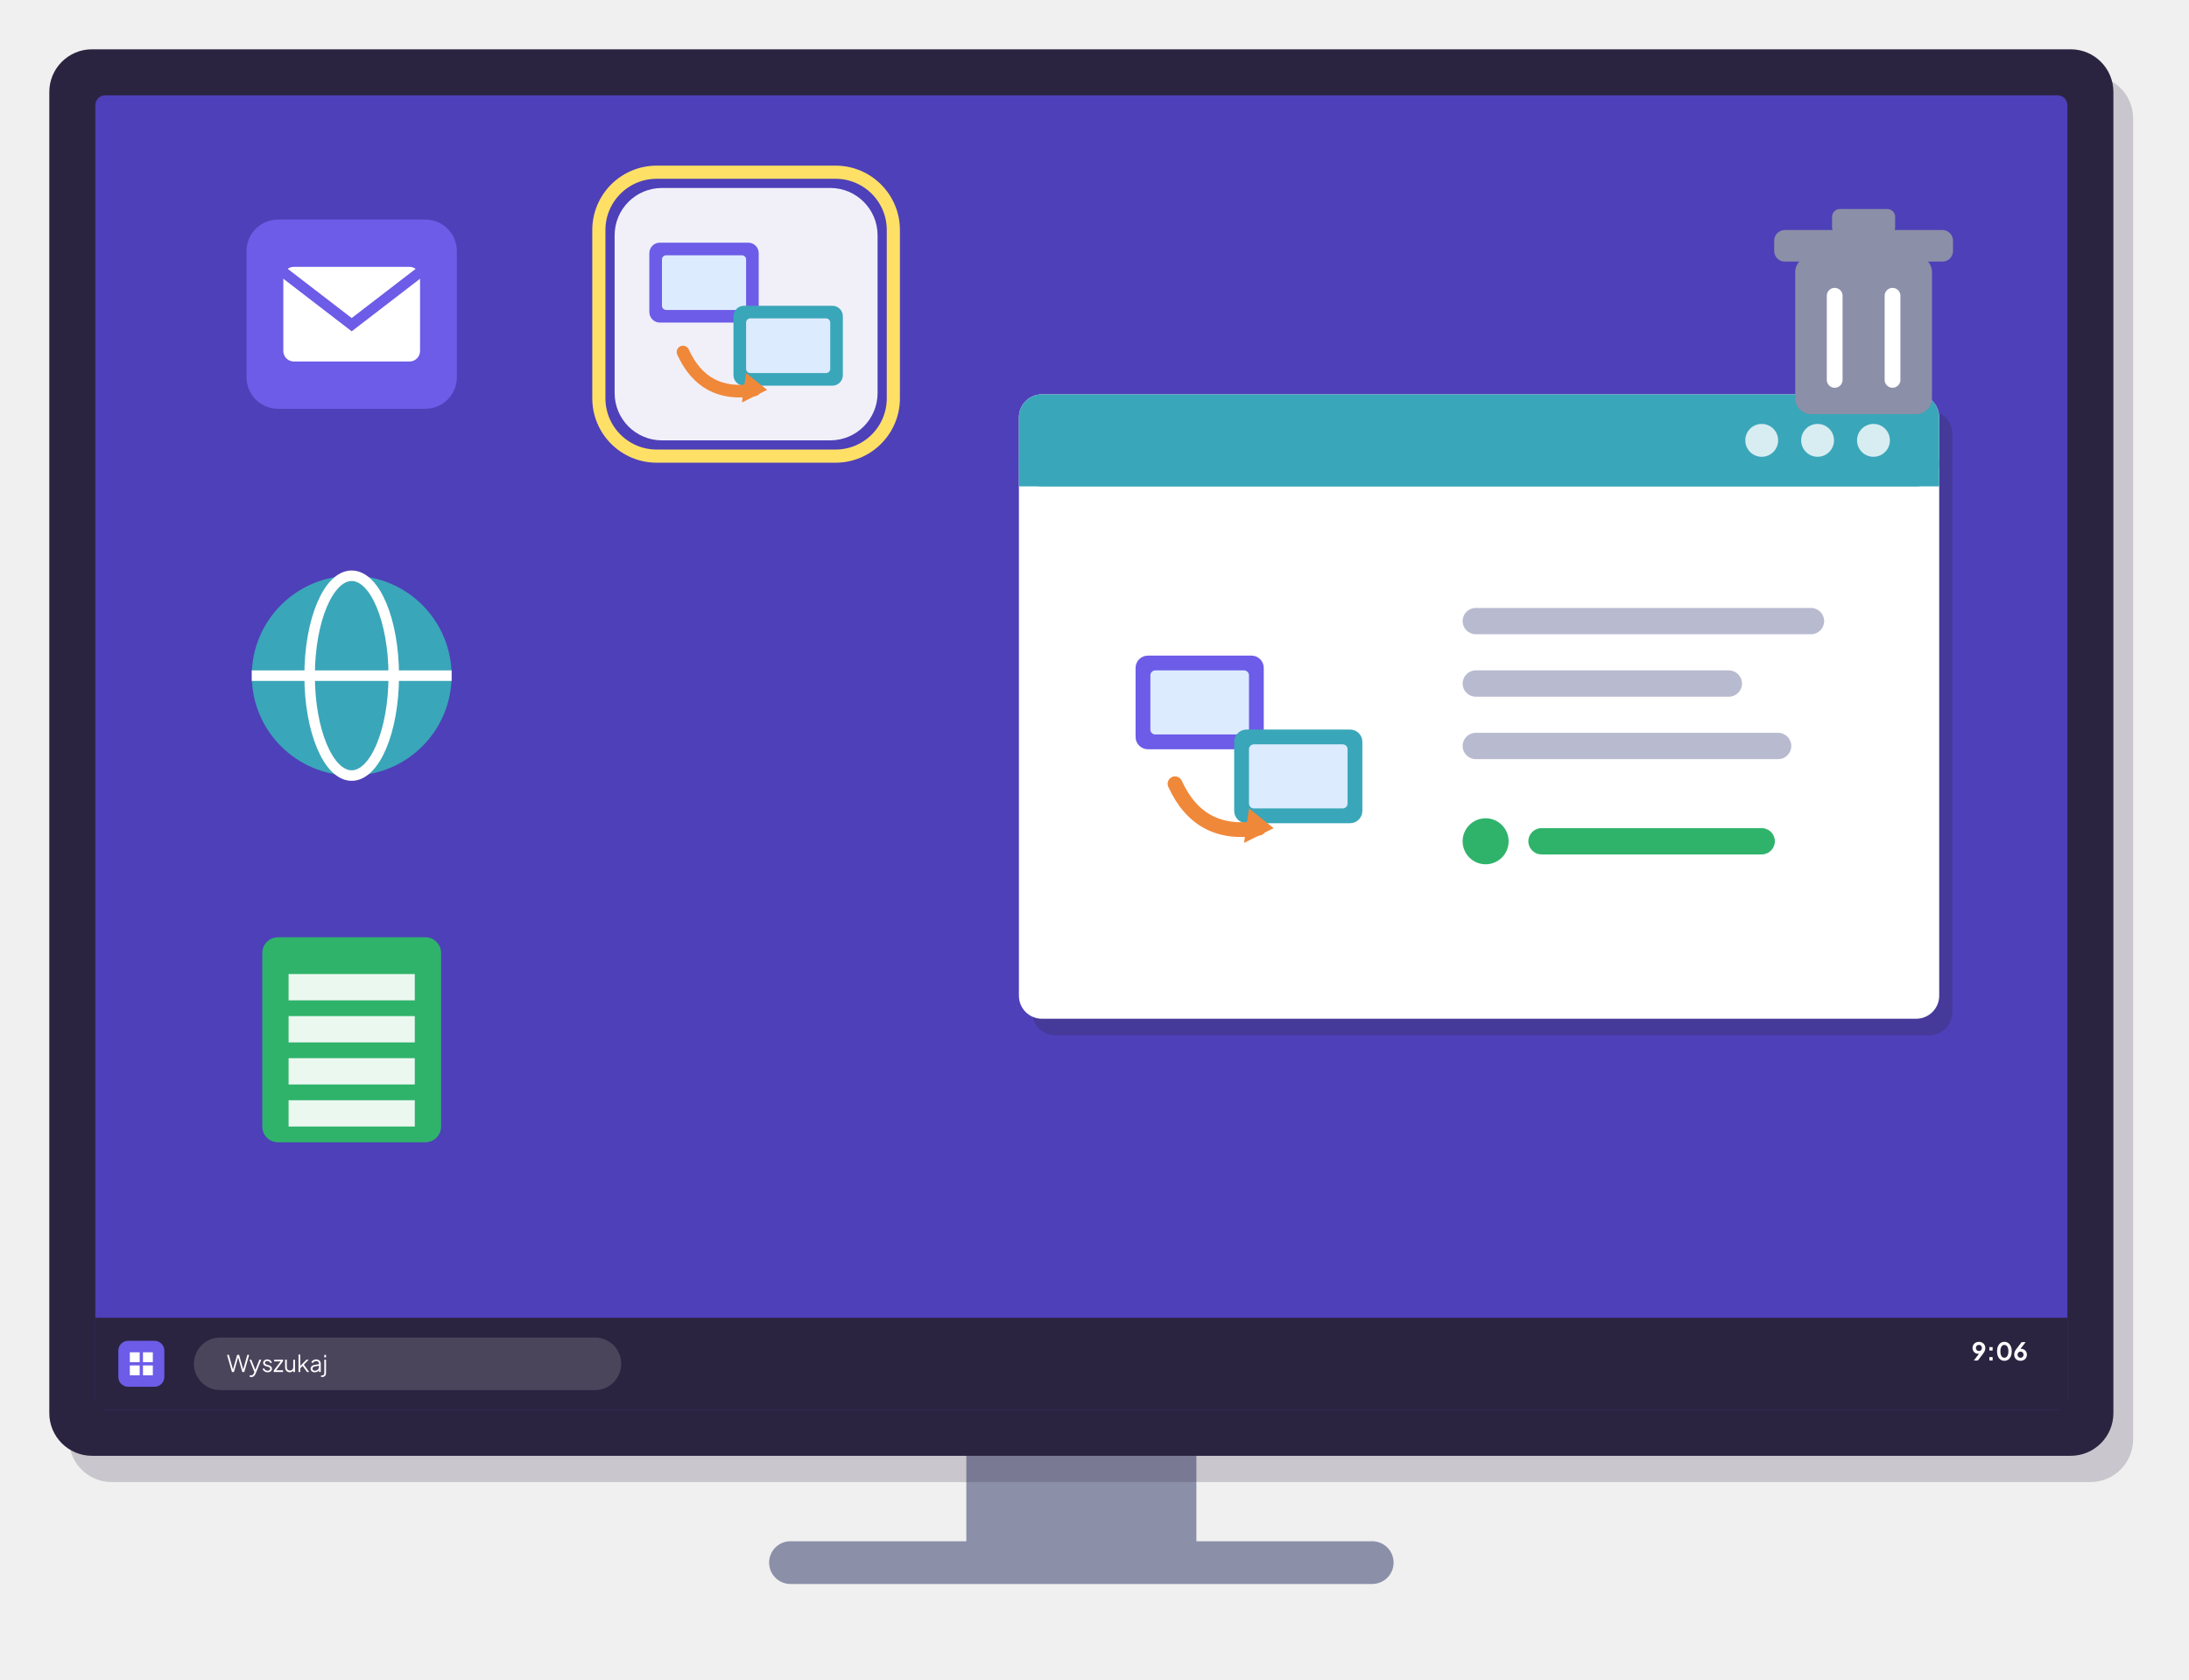
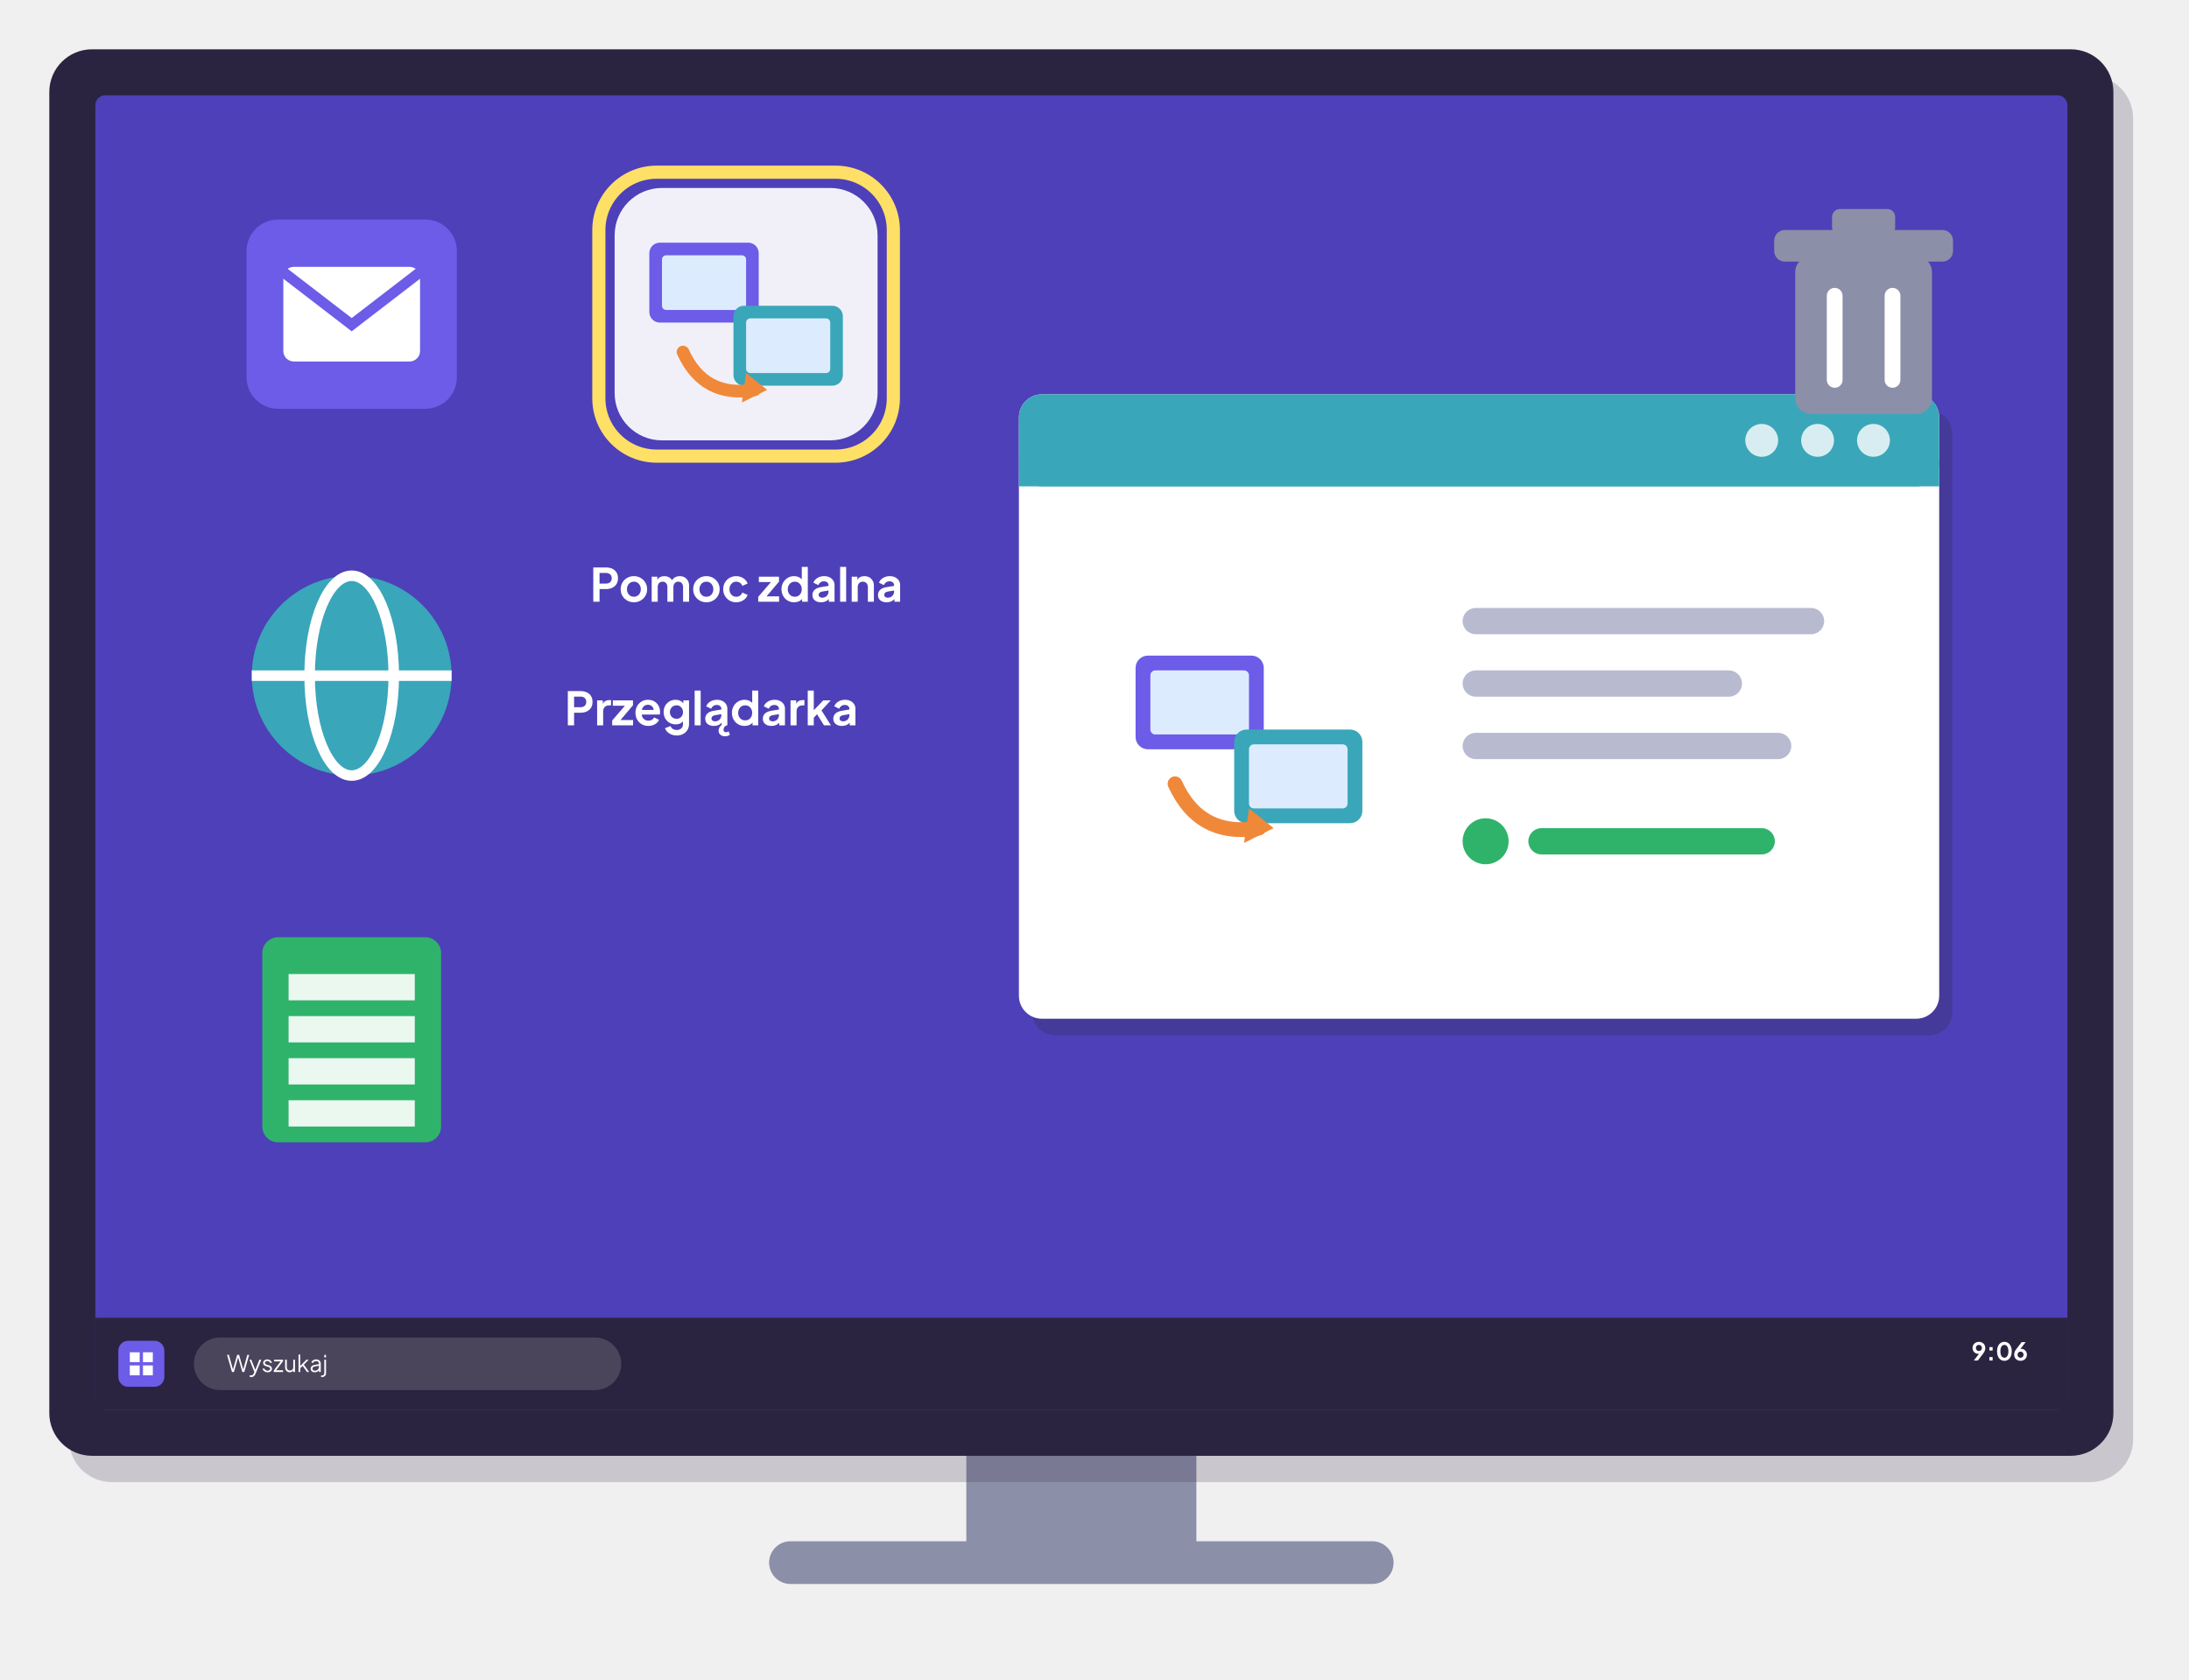
<svg xmlns="http://www.w3.org/2000/svg" id="static" viewBox="0 0 1332 1022" width="1332" height="1022">
  <style>
.a-blink{animation:a-blink 1.2s ease-in-out infinite}
.a-blink-slow{animation:a-blink 3s ease-in-out infinite}
.a-glow{animation:a-glow 5s ease-in-out infinite}
.a-pulse{animation:a-pulse 2.2s ease-in-out infinite}
.a-steam{animation:a-steam 2.8s ease-in-out infinite;transform-box:fill-box;transform-origin:center bottom}
.a-sway{animation:a-sway 6s ease-in-out infinite;transform-box:fill-box;transform-origin:center bottom}
.a-flutter{animation:a-flutter 4.5s ease-in-out infinite;transform-box:fill-box;transform-origin:center top}
.a-bounce{animation:a-bounce 2.6s ease-in-out infinite;transform-box:fill-box;transform-origin:center}
.a-ring{animation:a-ring 1.2s ease-in-out infinite;transform-box:fill-box;transform-origin:center}
.a-wave{animation:a-wave 1.2s ease-out infinite}
.a-grow{animation:a-grow .9s ease-in-out infinite;transform-box:fill-box;transform-origin:center}
.a-shimmer{animation:a-shimmer 3.5s ease-in-out infinite}
.d1{animation-delay:.35s}.d2{animation-delay:.7s}
@keyframes a-blink{0%,100%{opacity:1}50%{opacity:.2}}
@keyframes a-glow{0%,100%{opacity:1}50%{opacity:.65}}
@keyframes a-pulse{0%,100%{opacity:1}50%{opacity:.45}}
@keyframes a-steam{0%{opacity:0;transform:translateY(6px)}40%{opacity:.9}100%{opacity:0;transform:translateY(-10px)}}
@keyframes a-sway{0%,100%{transform:rotate(0)}50%{transform:rotate(1.6deg)}}
@keyframes a-flutter{0%,100%{transform:rotate(0)}50%{transform:rotate(-1.4deg)}}
@keyframes a-bounce{0%,70%,100%{transform:scale(1)}80%{transform:scale(1.18)}90%{transform:scale(.95)}}
@keyframes a-ring{0%,100%{transform:rotate(0)}10%{transform:rotate(-2.5deg)}20%{transform:rotate(2.5deg)}30%{transform:rotate(-2.5deg)}40%{transform:rotate(0)}}
@keyframes a-wave{0%{opacity:0}30%{opacity:1}100%{opacity:0}}
@keyframes a-grow{0%,100%{transform:scale(1)}50%{transform:scale(1.12)}}
@keyframes a-shimmer{0%,100%{opacity:.55}50%{opacity:1}}
@media (prefers-reduced-motion: reduce){*{animation:none!important}}
#static:target *{animation:none!important}
</style>
  <g id="item-ramka-ekranu" transform="translate(30 30) scale(1)">
    <rect x="558" y="850" width="140" height="62" fill="#8C8FA8" />
    <rect x="438" y="908" width="380" height="26" rx="13" fill="#8C8FA8" />
    <rect x="12" y="16" width="1256" height="856" rx="26" fill="#2B2440" opacity="0.2" />
    <rect width="1256" height="856" rx="26" fill="#2B2440" />
    <rect x="28" y="28" width="1200" height="800" rx="6" fill="#4E40B8" />
  </g>
  <g id="item-poczta" transform="translate(118 108) scale(1.6)">
    <rect x="20" y="16" width="80" height="72" rx="12" fill="#6C5CE7" />
    <rect x="34" y="34" width="52" height="36" rx="4" fill="#FFFFFF" />
    <path d="M34 36 l26 20 l26 -20" fill="none" stroke="#6C5CE7" stroke-width="4" />
  </g>
  <g id="item-przegladarka" transform="translate(118 328) scale(1.6)">
    <circle cx="60" cy="52" r="38" fill="#3AA6B9" />
    <ellipse cx="60" cy="52" rx="16" ry="38" fill="none" stroke="#FFFFFF" stroke-width="4" />
    <line x1="22" y1="52" x2="98" y2="52" stroke="#FFFFFF" stroke-width="4" />
  </g>
  <g id="item-crm" transform="translate(118 548) scale(1.6)">
    <rect x="26" y="14" width="68" height="78" rx="6" fill="#2FB36B" />
    <rect x="36" y="28" width="48" height="10" fill="#FFFFFF" opacity="0.9" />
    <rect x="36" y="44" width="48" height="10" fill="#FFFFFF" opacity="0.9" />
    <rect x="36" y="60" width="48" height="10" fill="#FFFFFF" opacity="0.9" />
    <rect x="36" y="76" width="48" height="10" fill="#FFFFFF" opacity="0.9" />
  </g>
  <g id="item-narzedzie" transform="translate(358 108) scale(1.6)">
    <rect x="10" y="4" width="100" height="96" rx="18" fill="#FFFFFF" opacity="0.92" />
    <g transform="translate(60 52)">
      <g transform="scale(0.8)">
        <rect x="-46" y="-34" width="52" height="38" rx="5" fill="#6C5CE7" />
        <rect x="-40" y="-28" width="40" height="26" rx="2" fill="#DDEBFF" />
        <rect x="-6" y="-4" width="52" height="38" rx="5" fill="#3AA6B9" />
        <rect x="0" y="2" width="40" height="26" rx="2" fill="#DDEBFF" />
        <path d="M-30 18 q10 22 34 18" fill="none" stroke="#F0883A" stroke-width="6" stroke-linecap="round" />
        <path d="M0 28 l10 8 l-12 6 z" fill="#F0883A" />
      </g>
    </g>
    <rect x="4" y="-2" width="112" height="108" rx="22" fill="none" stroke="#FFE066" stroke-width="5" class="a-pulse" />
  </g>
  <g id="item-okno-zdalne" transform="translate(620 240) scale(1)">
    <rect x="8" y="10" width="560" height="380" rx="14" fill="#2B2440" opacity="0.25" />
    <rect width="560" height="380" rx="14" fill="#FFFFFF" />
    <rect width="560" height="56" rx="14" fill="#3AA6B9" />
    <rect y="40" width="560" height="16" fill="#3AA6B9" />
    <circle cx="520" cy="28" r="10" fill="#FFFFFF" opacity="0.8" />
    <circle cx="486" cy="28" r="10" fill="#FFFFFF" opacity="0.8" />
    <circle cx="452" cy="28" r="10" fill="#FFFFFF" opacity="0.8" />
    <g transform="translate(140 210)">
      <g transform="scale(1.5)">
        <rect x="-46" y="-34" width="52" height="38" rx="5" fill="#6C5CE7" />
        <rect x="-40" y="-28" width="40" height="26" rx="2" fill="#DDEBFF" />
        <rect x="-6" y="-4" width="52" height="38" rx="5" fill="#3AA6B9" />
        <rect x="0" y="2" width="40" height="26" rx="2" fill="#DDEBFF" />
        <path d="M-30 18 q10 22 34 18" fill="none" stroke="#F0883A" stroke-width="6" stroke-linecap="round" />
        <path d="M0 28 l10 8 l-12 6 z" fill="#F0883A" />
      </g>
    </g>
    <rect x="270" y="130" width="220" height="16" rx="8" fill="#B8BAD0" />
    <rect x="270" y="168" width="170" height="16" rx="8" fill="#B8BAD0" />
    <rect x="270" y="206" width="200" height="16" rx="8" fill="#B8BAD0" />
    <circle class="a-blink" cx="284" cy="272" r="14" fill="#2FB36B" />
    <rect x="310" y="264" width="150" height="16" rx="8" fill="#2FB36B" />
  </g>
  <g id="item-kosz" transform="translate(1038 108) scale(1.6)">
    <rect x="34" y="30" width="52" height="60" rx="6" fill="#8C8FA8" />
    <rect x="26" y="20" width="68" height="12" rx="4" fill="#8C8FA8" />
    <rect x="48" y="12" width="24" height="10" rx="3" fill="#8C8FA8" />
    <rect x="46" y="42" width="6" height="38" rx="3" fill="#FFFFFF" />
    <rect x="68" y="42" width="6" height="38" rx="3" fill="#FFFFFF" />
  </g>
  <g id="item-pasek" transform="translate(58 802) scale(1)">
    <rect width="1200" height="56" fill="#2B2440" />
    <rect x="14" y="14" width="28" height="28" rx="6" fill="#6C5CE7" />
    <rect x="21" y="21" width="6" height="6" fill="#FFFFFF" />
    <rect x="29" y="21" width="6" height="6" fill="#FFFFFF" />
    <rect x="21" y="29" width="6" height="6" fill="#FFFFFF" />
    <rect x="29" y="29" width="6" height="6" fill="#FFFFFF" />
    <rect x="60" y="12" width="260" height="32" rx="16" fill="#FFFFFF" opacity="0.15" />
    <path d="M84.34 33L83.15 33L80.15 22.57L81.29 22.57L83.77 31.49L86.30 22.57L87.49 22.57L90.01 31.46L92.49 22.57L93.62 22.57L90.63 33L89.44 33L86.89 24.07L84.34 33ZM94.87 36.08L94.87 36.08Q94.64 36.08 94.41 36.05Q94.18 36.01 93.96 35.93L93.96 35.93L93.96 34.95Q94.10 34.96 94.31 34.99Q94.53 35.03 94.76 35.03L94.76 35.03Q95.44 35.03 95.81 34.74Q96.17 34.46 96.52 33.64L96.52 33.64L96.79 33L93.79 25.50L94.92 25.50L97.37 31.68L99.82 25.50L100.99 25.50L97.56 33.95Q97.33 34.50 96.99 34.99Q96.65 35.48 96.13 35.78Q95.61 36.08 94.87 36.08ZM104.82 33.17L104.82 33.17Q103.74 33.17 102.93 32.62Q102.12 32.08 101.76 31.14L101.76 31.14L102.64 30.72Q102.96 31.40 103.54 31.81Q104.12 32.22 104.82 32.22L104.82 32.22Q105.49 32.22 105.96 31.89Q106.42 31.56 106.42 31.03L106.42 31.03Q106.42 30.63 106.19 30.40Q105.97 30.17 105.68 30.05Q105.38 29.92 105.16 29.86L105.16 29.86L104.08 29.56Q103.04 29.26 102.58 28.73Q102.12 28.20 102.12 27.50L102.12 27.50Q102.12 26.84 102.46 26.35Q102.79 25.86 103.37 25.59Q103.94 25.33 104.64 25.33L104.64 25.33Q105.59 25.33 106.37 25.82Q107.15 26.32 107.47 27.20L107.47 27.20L106.57 27.62Q106.29 26.99 105.77 26.64Q105.24 26.28 104.60 26.28L104.60 26.28Q103.97 26.28 103.59 26.60Q103.21 26.92 103.21 27.41L103.21 27.41Q103.21 27.79 103.41 28.02Q103.60 28.24 103.86 28.35Q104.12 28.46 104.32 28.52L104.32 28.52L105.56 28.88Q106.47 29.15 106.98 29.71Q107.50 30.27 107.50 31.03L107.50 31.03Q107.50 31.64 107.15 32.13Q106.81 32.62 106.21 32.90Q105.61 33.17 104.82 33.17ZM114.24 33L108.57 33L108.57 32.09L112.79 26.55L108.81 26.55L108.81 25.50L114.22 25.50L114.22 26.41L110.02 31.95L114.24 31.95L114.24 33ZM118.29 33.17L118.29 33.17Q117.51 33.17 116.86 32.80Q116.22 32.43 115.85 31.76Q115.48 31.10 115.48 30.23L115.48 30.23L115.48 25.50L116.53 25.50L116.53 30.10Q116.53 31.01 117.07 31.57Q117.62 32.12 118.47 32.12L118.47 32.12Q119.34 32.12 119.89 31.54Q120.45 30.97 120.45 29.96L120.45 29.96L120.45 25.50L121.50 25.50L121.50 33L120.45 33L120.45 32.08Q120.11 32.58 119.55 32.87Q118.99 33.17 118.29 33.17ZM124.70 33L123.65 33L123.65 22.40L124.70 22.40L124.70 29.30L128.47 25.50L129.83 25.50L126.89 28.51L130.09 33L128.83 33L126.13 29.28L124.70 30.75L124.70 33ZM133.49 33.17L133.49 33.17Q132.78 33.17 132.22 32.90Q131.66 32.62 131.34 32.15Q131.02 31.67 131.02 31.05L131.02 31.05Q131.02 30.19 131.59 29.54Q132.16 28.90 133.41 28.69L133.41 28.69L136.13 28.24L136.13 27.85Q136.13 27.18 135.64 26.76Q135.15 26.34 134.36 26.34L134.36 26.34Q133.68 26.34 133.16 26.68Q132.64 27.02 132.39 27.57L132.39 27.57L131.44 27.05Q131.65 26.57 132.10 26.18Q132.56 25.79 133.14 25.56Q133.73 25.33 134.36 25.33L134.36 25.33Q135.19 25.33 135.82 25.65Q136.46 25.97 136.82 26.54Q137.18 27.11 137.18 27.85L137.18 27.85L137.18 33L136.13 33L136.13 31.92Q135.76 32.47 135.06 32.82Q134.36 33.17 133.49 33.17ZM132.14 31.01L132.14 31.01Q132.14 31.52 132.53 31.87Q132.93 32.22 133.56 32.22L133.56 32.22Q134.33 32.22 134.91 31.89Q135.48 31.56 135.80 31.00Q136.13 30.44 136.13 29.75L136.13 29.75L136.13 29.19L133.66 29.60Q132.85 29.74 132.49 30.12Q132.14 30.49 132.14 31.01ZM140.38 24.11L139.33 24.11L139.33 22.57L140.38 22.57L140.38 24.11ZM137.93 36.08L137.93 36.08Q137.83 36.08 137.66 36.07Q137.48 36.05 137.37 36.02L137.37 36.02L137.37 35.06Q137.67 35.10 137.96 35.10L137.96 35.10Q138.53 35.10 138.93 34.75Q139.33 34.40 139.33 33.70L139.33 33.70L139.33 25.50L140.38 25.50L140.38 33.70Q140.38 34.47 140.05 35.00Q139.71 35.53 139.16 35.81Q138.60 36.08 137.93 36.08Z" fill="#FFFFFF" />
    <path d="M1145.51 26L1143.06 26L1146.26 21.89Q1146.05 21.94 1145.81 21.94L1145.81 21.94Q1144.79 21.94 1143.99 21.47Q1143.20 21.00 1142.74 20.20Q1142.28 19.40 1142.28 18.38L1142.28 18.38Q1142.28 17.30 1142.78 16.46Q1143.29 15.62 1144.16 15.13Q1145.04 14.64 1146.17 14.64L1146.17 14.64Q1147.29 14.64 1148.17 15.13Q1149.05 15.61 1149.55 16.45Q1150.05 17.29 1150.05 18.35L1150.05 18.35Q1150.05 18.89 1149.93 19.43Q1149.81 19.97 1149.50 20.59Q1149.20 21.20 1148.63 21.95L1148.63 21.95L1145.51 26ZM1146.17 20.23L1146.17 20.23Q1146.95 20.23 1147.47 19.71Q1148.00 19.19 1148.00 18.37L1148.00 18.37Q1148.00 17.52 1147.46 17Q1146.93 16.48 1146.17 16.48L1146.17 16.48Q1145.38 16.48 1144.85 17Q1144.32 17.52 1144.32 18.37L1144.32 18.37Q1144.32 19.19 1144.85 19.71Q1145.38 20.23 1146.17 20.23ZM1154.51 19.94L1152.53 19.94L1152.53 17.84L1154.51 17.84L1154.51 19.94ZM1154.51 26L1152.53 26L1152.53 23.90L1154.51 23.90L1154.51 26ZM1161.66 26.18L1161.66 26.18Q1160.34 26.18 1159.33 25.46Q1158.32 24.74 1157.75 23.43Q1157.19 22.13 1157.19 20.41L1157.19 20.41Q1157.19 18.68 1157.75 17.38Q1158.30 16.09 1159.31 15.37Q1160.33 14.64 1161.65 14.64L1161.65 14.64Q1163.00 14.64 1164.01 15.37Q1165.02 16.09 1165.58 17.38Q1166.15 18.68 1166.15 20.41L1166.15 20.41Q1166.15 22.13 1165.58 23.43Q1165.02 24.73 1164.02 25.45Q1163.01 26.18 1161.66 26.18ZM1161.66 24.32L1161.66 24.32Q1162.82 24.32 1163.46 23.27Q1164.11 22.22 1164.11 20.41L1164.11 20.41Q1164.11 18.59 1163.45 17.55Q1162.80 16.51 1161.65 16.51L1161.65 16.51Q1160.52 16.51 1159.88 17.55Q1159.23 18.59 1159.23 20.41L1159.23 20.41Q1159.23 22.22 1159.88 23.27Q1160.52 24.32 1161.66 24.32ZM1171.50 26.18L1171.50 26.18Q1170.36 26.18 1169.48 25.70Q1168.61 25.22 1168.11 24.38Q1167.62 23.54 1167.62 22.48L1167.62 22.48Q1167.62 21.94 1167.73 21.39Q1167.84 20.86 1168.15 20.24Q1168.45 19.63 1169.04 18.88L1169.04 18.88L1172.16 14.83L1174.59 14.83L1171.41 18.94Q1171.61 18.89 1171.85 18.89L1171.85 18.89Q1172.87 18.89 1173.66 19.36Q1174.45 19.82 1174.91 20.62Q1175.37 21.43 1175.37 22.43L1175.37 22.43Q1175.37 23.51 1174.88 24.36Q1174.38 25.20 1173.50 25.69Q1172.63 26.18 1171.50 26.18ZM1171.50 24.34L1171.50 24.34Q1172.27 24.34 1172.80 23.81Q1173.33 23.29 1173.33 22.46L1173.33 22.46Q1173.33 21.62 1172.80 21.10Q1172.27 20.59 1171.50 20.59L1171.50 20.59Q1170.72 20.59 1170.19 21.10Q1169.65 21.62 1169.65 22.46L1169.65 22.46Q1169.65 23.29 1170.19 23.81Q1170.72 24.34 1171.50 24.34Z" fill="#FFFFFF" />
  </g>
+   <g id="item-tekst-podpis-narzedzie" transform="translate(350.3 320) scale(1)">
+     <path d="M14.52 46.21L10.72 46.21L10.72 25.35L18.50 25.35Q20.63 25.35 22.27 26.12Q23.90 26.89 24.83 28.36Q25.75 29.83 25.75 31.93L25.75 31.93Q25.75 34.03 24.81 35.50Q23.88 36.97 22.24 37.74Q20.60 38.51 18.50 38.51L18.50 38.51L14.52 38.51L14.52 46.21ZM14.52 28.71L14.52 35.15L18.56 35.15Q20.07 35.15 21.01 34.27Q21.94 33.39 21.94 31.93L21.94 31.93Q21.94 30.47 21.01 29.59Q20.07 28.71 18.56 28.71L18.56 28.71L14.52 28.71ZM35.44 46.55L35.44 46.55Q33.20 46.55 31.37 45.51Q29.53 44.47 28.45 42.68Q27.38 40.89 27.38 38.59L27.38 38.59Q27.38 36.30 28.45 34.51Q29.53 32.71 31.35 31.68Q33.17 30.64 35.44 30.64L35.44 30.64Q37.65 30.64 39.47 31.68Q41.29 32.71 42.38 34.51Q43.48 36.30 43.48 38.59L43.48 38.59Q43.48 40.89 42.38 42.70Q41.29 44.50 39.47 45.52Q37.65 46.55 35.44 46.55ZM35.44 43.19L35.44 43.19Q36.64 43.19 37.60 42.60Q38.55 42.01 39.09 40.97Q39.64 39.94 39.64 38.59L39.64 38.59Q39.64 37.28 39.09 36.24Q38.55 35.21 37.60 34.60Q36.64 34.00 35.44 34.00L35.44 34.00Q34.18 34.00 33.23 34.60Q32.28 35.21 31.73 36.24Q31.18 37.28 31.18 38.59L31.18 38.59Q31.18 39.94 31.73 40.97Q32.28 42.01 33.23 42.60Q34.18 43.19 35.44 43.19ZM49.92 46.21L46.25 46.21L46.25 30.98L49.69 30.98L49.69 32.88Q50.31 31.76 51.43 31.20Q52.55 30.64 53.95 30.67L53.95 30.67Q55.49 30.64 56.73 31.31Q57.98 31.99 58.65 33.11L58.65 33.11Q59.44 31.87 60.65 31.26Q61.87 30.64 63.38 30.64L63.38 30.64Q65.01 30.64 66.28 31.38Q67.56 32.13 68.28 33.41Q69.01 34.70 69.01 36.41L69.01 36.41L69.01 46.21L65.34 46.21L65.34 37.28Q65.34 35.77 64.55 34.88Q63.75 34.00 62.40 34.00L62.40 34.00Q61.09 34.00 60.28 34.90Q59.46 35.79 59.46 37.28L59.46 37.28L59.46 46.21L55.80 46.21L55.80 37.28Q55.80 35.77 55.00 34.88Q54.20 34.00 52.86 34.00L52.86 34.00Q51.51 34.00 50.71 34.90Q49.92 35.79 49.92 37.28L49.92 37.28L49.92 46.21ZM79.57 46.55L79.57 46.55Q77.33 46.55 75.49 45.51Q73.66 44.47 72.58 42.68Q71.50 40.89 71.50 38.59L71.50 38.59Q71.50 36.30 72.58 34.51Q73.66 32.71 75.48 31.68Q77.30 30.64 79.57 30.64L79.57 30.64Q81.78 30.64 83.60 31.68Q85.42 32.71 86.51 34.51Q87.60 36.30 87.60 38.59L87.60 38.59Q87.60 40.89 86.51 42.70Q85.42 44.50 83.60 45.52Q81.78 46.55 79.57 46.55ZM79.57 43.19L79.57 43.19Q80.77 43.19 81.72 42.60Q82.68 42.01 83.22 40.97Q83.77 39.94 83.77 38.59L83.77 38.59Q83.77 37.28 83.22 36.24Q82.68 35.21 81.72 34.60Q80.77 34.00 79.57 34.00L79.57 34.00Q78.31 34.00 77.36 34.60Q76.40 35.21 75.86 36.24Q75.31 37.28 75.31 38.59L75.31 38.59Q75.31 39.94 75.86 40.97Q76.40 42.01 77.36 42.60Q78.31 43.19 79.57 43.19ZM97.71 46.55L97.71 46.55Q95.42 46.55 93.62 45.50Q91.83 44.45 90.80 42.64Q89.76 40.83 89.76 38.57L89.76 38.57Q89.76 36.30 90.80 34.52Q91.83 32.74 93.62 31.69Q95.42 30.64 97.71 30.64L97.71 30.64Q99.34 30.64 100.74 31.22Q102.14 31.79 103.14 32.80Q104.15 33.81 104.63 35.15L104.63 35.15L101.41 36.55Q100.99 35.40 99.99 34.70Q99 34.00 97.71 34.00L97.71 34.00Q96.51 34.00 95.57 34.60Q94.63 35.21 94.10 36.23Q93.57 37.25 93.57 38.59L93.57 38.59Q93.57 39.94 94.10 40.97Q94.63 42.01 95.57 42.60Q96.51 43.19 97.71 43.19L97.71 43.19Q99.03 43.19 99.99 42.50Q100.96 41.81 101.41 40.61L101.41 40.61L104.63 42.07Q104.18 43.38 103.17 44.39Q102.16 45.40 100.76 45.97Q99.36 46.55 97.71 46.55ZM123.78 46.21L111.07 46.21L111.07 43.24L118.82 34.25L111.46 34.25L111.46 30.98L123.72 30.98L123.72 33.97L116.14 42.96L123.78 42.96L123.78 46.21ZM132.94 46.55L132.94 46.55Q130.72 46.55 128.97 45.50Q127.22 44.45 126.23 42.64Q125.24 40.83 125.24 38.59L125.24 38.59Q125.24 36.35 126.24 34.56Q127.25 32.77 128.99 31.71Q130.72 30.64 132.91 30.64L132.91 30.64Q134.36 30.64 135.55 31.13Q136.74 31.62 137.58 32.52L137.58 32.52L137.58 25.01L141.25 25.01L141.25 46.21L137.78 46.21L137.78 44.50Q136.97 45.51 135.69 46.03Q134.42 46.55 132.94 46.55ZM133.33 43.19L133.33 43.19Q134.56 43.19 135.53 42.60Q136.49 42.01 137.04 40.97Q137.58 39.94 137.58 38.59L137.58 38.59Q137.58 37.28 137.04 36.24Q136.49 35.21 135.53 34.60Q134.56 34.00 133.33 34.00L133.33 34.00Q132.10 34.00 131.12 34.60Q130.14 35.21 129.59 36.24Q129.04 37.28 129.04 38.59L129.04 38.59Q129.04 39.94 129.59 40.97Q130.14 42.01 131.12 42.60Q132.10 43.19 133.33 43.19ZM149.29 46.55L149.29 46.55Q146.91 46.55 145.48 45.37Q144.05 44.19 144.05 42.18L144.05 42.18Q144.05 40.27 145.34 39.01Q146.63 37.75 149.32 37.31L149.32 37.31L153.85 36.58L153.85 36.07Q153.85 35.09 153.08 34.44Q152.31 33.78 151.05 33.78L151.05 33.78Q149.85 33.78 148.95 34.41Q148.06 35.04 147.64 36.07L147.64 36.07L144.64 34.62Q145.31 32.83 147.10 31.73Q148.90 30.64 151.19 30.64L151.19 30.64Q153.07 30.64 154.48 31.34Q155.90 32.04 156.71 33.26Q157.52 34.48 157.52 36.07L157.52 36.07L157.52 46.21L154.05 46.21L154.05 44.61Q152.26 46.55 149.29 46.55ZM147.86 42.04L147.86 42.04Q147.86 42.82 148.45 43.28Q149.04 43.75 149.96 43.75L149.96 43.75Q151.70 43.75 152.77 42.67Q153.85 41.59 153.85 39.99L153.85 39.99L153.85 39.38L150.02 40.02Q147.86 40.41 147.86 42.04ZM164.58 46.21L160.91 46.21L160.91 25.01L164.58 25.01L164.58 46.21ZM171.63 46.21L167.96 46.21L167.96 30.98L171.41 30.98L171.41 32.85Q172.02 31.76 173.14 31.20Q174.26 30.64 175.72 30.64L175.72 30.64Q177.40 30.64 178.69 31.38Q179.98 32.13 180.72 33.41Q181.46 34.70 181.46 36.41L181.46 36.41L181.46 46.21L177.79 46.21L177.79 37.28Q177.79 35.77 176.94 34.88Q176.08 34.00 174.71 34.00L174.71 34.00Q173.34 34.00 172.49 34.90Q171.63 35.79 171.63 37.28L171.63 37.28L171.63 46.21ZM189.19 46.55L189.19 46.55Q186.81 46.55 185.38 45.37Q183.95 44.19 183.95 42.18L183.95 42.18Q183.95 40.27 185.24 39.01Q186.53 37.75 189.22 37.31L189.22 37.31L193.75 36.58L193.75 36.07Q193.75 35.09 192.98 34.44Q192.21 33.78 190.95 33.78L190.95 33.78Q189.75 33.78 188.85 34.41Q187.96 35.04 187.54 36.07L187.54 36.07L184.54 34.62Q185.21 32.83 187.00 31.73Q188.80 30.64 191.09 30.64L191.09 30.64Q192.97 30.64 194.38 31.34Q195.80 32.04 196.61 33.26Q197.42 34.48 197.42 36.07L197.42 36.07L197.42 46.21L193.95 46.21L193.95 44.61Q192.16 46.55 189.19 46.55ZM187.76 42.04L187.76 42.04Q187.76 42.82 188.35 43.28Q188.94 43.75 189.86 43.75L189.86 43.75Q191.60 43.75 192.67 42.67Q193.75 41.59 193.75 39.99L193.75 39.99L193.75 39.38L189.92 40.02Q187.76 40.41 187.76 42.04Z" fill="#FFFFFF" />
+   </g>
+   <g id="item-tekst-podpis-przegladarka" transform="translate(326.3 404.7) scale(1)">
+     <path d="M23.03 36.76L19.22 36.76L19.22 15.90L27.00 15.90Q29.13 15.90 30.77 16.67Q32.41 17.44 33.33 18.91Q34.25 20.38 34.25 22.48L34.25 22.48Q34.25 24.58 33.32 26.05Q32.38 27.52 30.74 28.29Q29.10 29.06 27.00 29.06L27.00 29.06L23.03 29.06L23.03 36.76ZM23.03 19.26L23.03 25.70L27.06 25.70Q28.57 25.70 29.51 24.82Q30.45 23.94 30.45 22.48L30.45 22.48Q30.45 21.02 29.51 20.14Q28.57 19.26 27.06 19.26L27.06 19.26L23.03 19.26ZM40.72 36.76L37.05 36.76L37.05 21.53L40.50 21.53L40.50 23.66Q41.09 22.40 42.15 21.88Q43.21 21.36 44.61 21.36L44.61 21.36L45.51 21.36L45.51 24.61L44.19 24.61Q42.65 24.61 41.69 25.57Q40.72 26.54 40.72 28.28L40.72 28.28L40.72 36.76ZM58.92 36.76L46.21 36.76L46.21 33.79L53.97 24.80L46.60 24.80L46.60 21.53L58.87 21.53L58.87 24.52L51.28 33.51L58.92 33.51L58.92 36.76ZM68.22 37.10L68.22 37.10Q65.87 37.10 64.10 36.03Q62.34 34.97 61.36 33.16Q60.38 31.36 60.38 29.12L60.38 29.12Q60.38 26.85 61.37 25.06Q62.37 23.26 64.07 22.23Q65.78 21.19 67.94 21.19L67.94 21.19Q70.29 21.19 71.94 22.21Q73.59 23.24 74.48 24.92Q75.36 26.60 75.36 28.64L75.36 28.64Q75.36 29.06 75.32 29.47Q75.27 29.87 75.16 30.18L75.16 30.18L64.19 30.18Q64.35 31.89 65.47 32.88Q66.59 33.88 68.25 33.88L68.25 33.88Q69.51 33.88 70.39 33.34Q71.27 32.81 71.77 31.92L71.77 31.92L74.74 33.37Q74.04 35.00 72.29 36.05Q70.54 37.10 68.22 37.10ZM67.94 24.22L67.94 24.22Q66.57 24.22 65.57 25.04Q64.58 25.87 64.27 27.38L64.27 27.38L71.44 27.38Q71.33 25.98 70.36 25.10Q69.39 24.22 67.94 24.22ZM85.52 42.92L85.52 42.92Q82.95 42.92 81.00 41.70Q79.05 40.48 78.33 38.47L78.33 38.47L81.74 37.18Q82.08 38.24 83.07 38.90Q84.07 39.56 85.52 39.56L85.52 39.56Q87.17 39.56 88.24 38.62Q89.30 37.68 89.30 36.00L89.30 36.00L89.30 34.35Q87.68 36.14 84.91 36.14L84.91 36.14Q82.75 36.14 81.08 35.16Q79.42 34.18 78.47 32.49Q77.51 30.80 77.51 28.64L77.51 28.64Q77.51 26.51 78.45 24.83Q79.39 23.15 81.06 22.17Q82.72 21.19 84.82 21.19L84.82 21.19Q87.79 21.19 89.50 23.32L89.50 23.32L89.50 21.53L92.97 21.53L92.97 36.00Q92.97 38.02 92.00 39.57Q91.04 41.13 89.36 42.02Q87.68 42.92 85.52 42.92ZM85.35 32.76L85.35 32.76Q87.09 32.76 88.20 31.61Q89.30 30.46 89.30 28.67L89.30 28.67Q89.30 26.90 88.18 25.73Q87.06 24.55 85.35 24.55L85.35 24.55Q84.18 24.55 83.27 25.10Q82.36 25.64 81.84 26.57Q81.32 27.49 81.32 28.67L81.32 28.67Q81.32 29.84 81.84 30.77Q82.36 31.69 83.27 32.22Q84.18 32.76 85.35 32.76ZM100.05 36.76L96.39 36.76L96.39 15.56L100.05 15.56L100.05 36.76ZM108.06 37.10L108.06 37.10Q105.68 37.10 104.25 35.92Q102.83 34.74 102.83 32.73L102.83 32.73Q102.83 30.82 104.11 29.56Q105.40 28.30 108.09 27.86L108.09 27.86L112.63 27.13L112.63 26.62Q112.63 25.64 111.86 24.99Q111.09 24.33 109.83 24.33L109.83 24.33Q108.62 24.33 107.73 24.96Q106.83 25.59 106.41 26.62L106.41 26.62L103.41 25.17Q104.09 23.38 105.88 22.28Q107.67 21.19 109.97 21.19L109.97 21.19Q111.84 21.19 113.26 21.89Q114.67 22.59 115.48 23.81Q116.29 25.03 116.29 26.62L116.29 26.62L116.29 36.76L112.82 36.76L112.82 35.16Q111.03 37.10 108.06 37.10ZM106.63 32.59L106.63 32.59Q106.63 33.37 107.22 33.83Q107.81 34.30 108.73 34.30L108.73 34.30Q110.47 34.30 111.55 33.22Q112.63 32.14 112.63 30.54L112.63 30.54L112.63 29.93L108.79 30.57Q106.63 30.96 106.63 32.59ZM114.87 43.40L114.87 43.40Q113.10 43.40 112.04 42.44Q110.97 41.49 110.97 40.06L110.97 40.06Q110.97 38.47 112.01 37.25Q113.05 36.03 115.20 35.67L115.20 35.67L116.01 35.67L116.01 36.76Q115.15 36.93 114.56 37.70Q113.97 38.47 113.97 39.53L113.97 39.53Q113.97 40.23 114.43 40.60Q114.89 40.96 115.45 40.96L115.45 40.96Q115.93 40.96 116.29 40.82Q116.66 40.68 117.05 40.37L117.05 40.37L117.83 42.47Q117.25 42.89 116.52 43.14Q115.79 43.40 114.87 43.40ZM126.77 37.10L126.77 37.10Q124.55 37.10 122.80 36.05Q121.05 35.00 120.06 33.19Q119.07 31.38 119.07 29.14L119.07 29.14Q119.07 26.90 120.07 25.11Q121.08 23.32 122.82 22.26Q124.55 21.19 126.74 21.19L126.74 21.19Q128.19 21.19 129.38 21.68Q130.57 22.17 131.41 23.07L131.41 23.07L131.41 15.56L135.08 15.56L135.08 36.76L131.61 36.76L131.61 35.05Q130.80 36.06 129.52 36.58Q128.25 37.10 126.77 37.10ZM127.16 33.74L127.16 33.74Q128.39 33.74 129.36 33.15Q130.32 32.56 130.87 31.52Q131.41 30.49 131.41 29.14L131.41 29.14Q131.41 27.83 130.87 26.79Q130.32 25.76 129.36 25.15Q128.39 24.55 127.16 24.55L127.16 24.55Q125.93 24.55 124.95 25.15Q123.97 25.76 123.42 26.79Q122.87 27.83 122.87 29.14L122.87 29.14Q122.87 30.49 123.42 31.52Q123.97 32.56 124.95 33.15Q125.93 33.74 127.16 33.74ZM143.12 37.10L143.12 37.10Q140.74 37.10 139.31 35.92Q137.88 34.74 137.88 32.73L137.88 32.73Q137.88 30.82 139.17 29.56Q140.46 28.30 143.15 27.86L143.15 27.86L147.68 27.13L147.68 26.62Q147.68 25.64 146.91 24.99Q146.14 24.33 144.88 24.33L144.88 24.33Q143.68 24.33 142.78 24.96Q141.89 25.59 141.47 26.62L141.47 26.62L138.47 25.17Q139.14 23.38 140.93 22.28Q142.73 21.19 145.02 21.19L145.02 21.19Q146.90 21.19 148.31 21.89Q149.73 22.59 150.54 23.81Q151.35 25.03 151.35 26.62L151.35 26.62L151.35 36.76L147.88 36.76L147.88 35.16Q146.09 37.10 143.12 37.10ZM141.69 32.59L141.69 32.59Q141.69 33.37 142.28 33.83Q142.87 34.30 143.79 34.30L143.79 34.30Q145.53 34.30 146.60 33.22Q147.68 32.14 147.68 30.54L147.68 30.54L147.68 29.93L143.85 30.57Q141.69 30.96 141.69 32.59ZM158.41 36.76L154.74 36.76L154.74 21.53L158.18 21.53L158.18 23.66Q158.77 22.40 159.83 21.88Q160.90 21.36 162.30 21.36L162.30 21.36L163.19 21.36L163.19 24.61L161.88 24.61Q160.34 24.61 159.37 25.57Q158.41 26.54 158.41 28.28L158.41 28.28L158.41 36.76ZM168.88 36.76L165.21 36.76L165.21 15.56L168.88 15.56L168.88 27.58L174.65 21.53L179.21 21.53L173.58 27.66L179.32 36.76L175.12 36.76L170.87 29.98L168.88 32.14L168.88 36.76ZM185.99 37.10L185.99 37.10Q183.61 37.10 182.18 35.92Q180.75 34.74 180.75 32.73L180.75 32.73Q180.75 30.82 182.04 29.56Q183.33 28.30 186.01 27.86L186.01 27.86L190.55 27.13L190.55 26.62Q190.55 25.64 189.78 24.99Q189.01 24.33 187.75 24.33L187.75 24.33Q186.55 24.33 185.65 24.96Q184.75 25.59 184.33 26.62L184.33 26.62L181.34 25.17Q182.01 23.38 183.80 22.28Q185.59 21.19 187.89 21.19L187.89 21.19Q189.77 21.19 191.18 21.89Q192.59 22.59 193.41 23.81Q194.22 25.03 194.22 26.62L194.22 26.62L194.22 36.76L190.75 36.76L190.75 35.16Q188.95 37.10 185.99 37.10ZM184.56 32.59L184.56 32.59Q184.56 33.37 185.15 33.83Q185.73 34.30 186.66 34.30L186.66 34.30Q188.39 34.30 189.47 33.22Q190.55 32.14 190.55 30.54L190.55 30.54L190.55 29.93L186.71 30.57Q184.56 30.96 184.56 32.59Z" fill="#FFFFFF" />
+   </g>
</svg>
